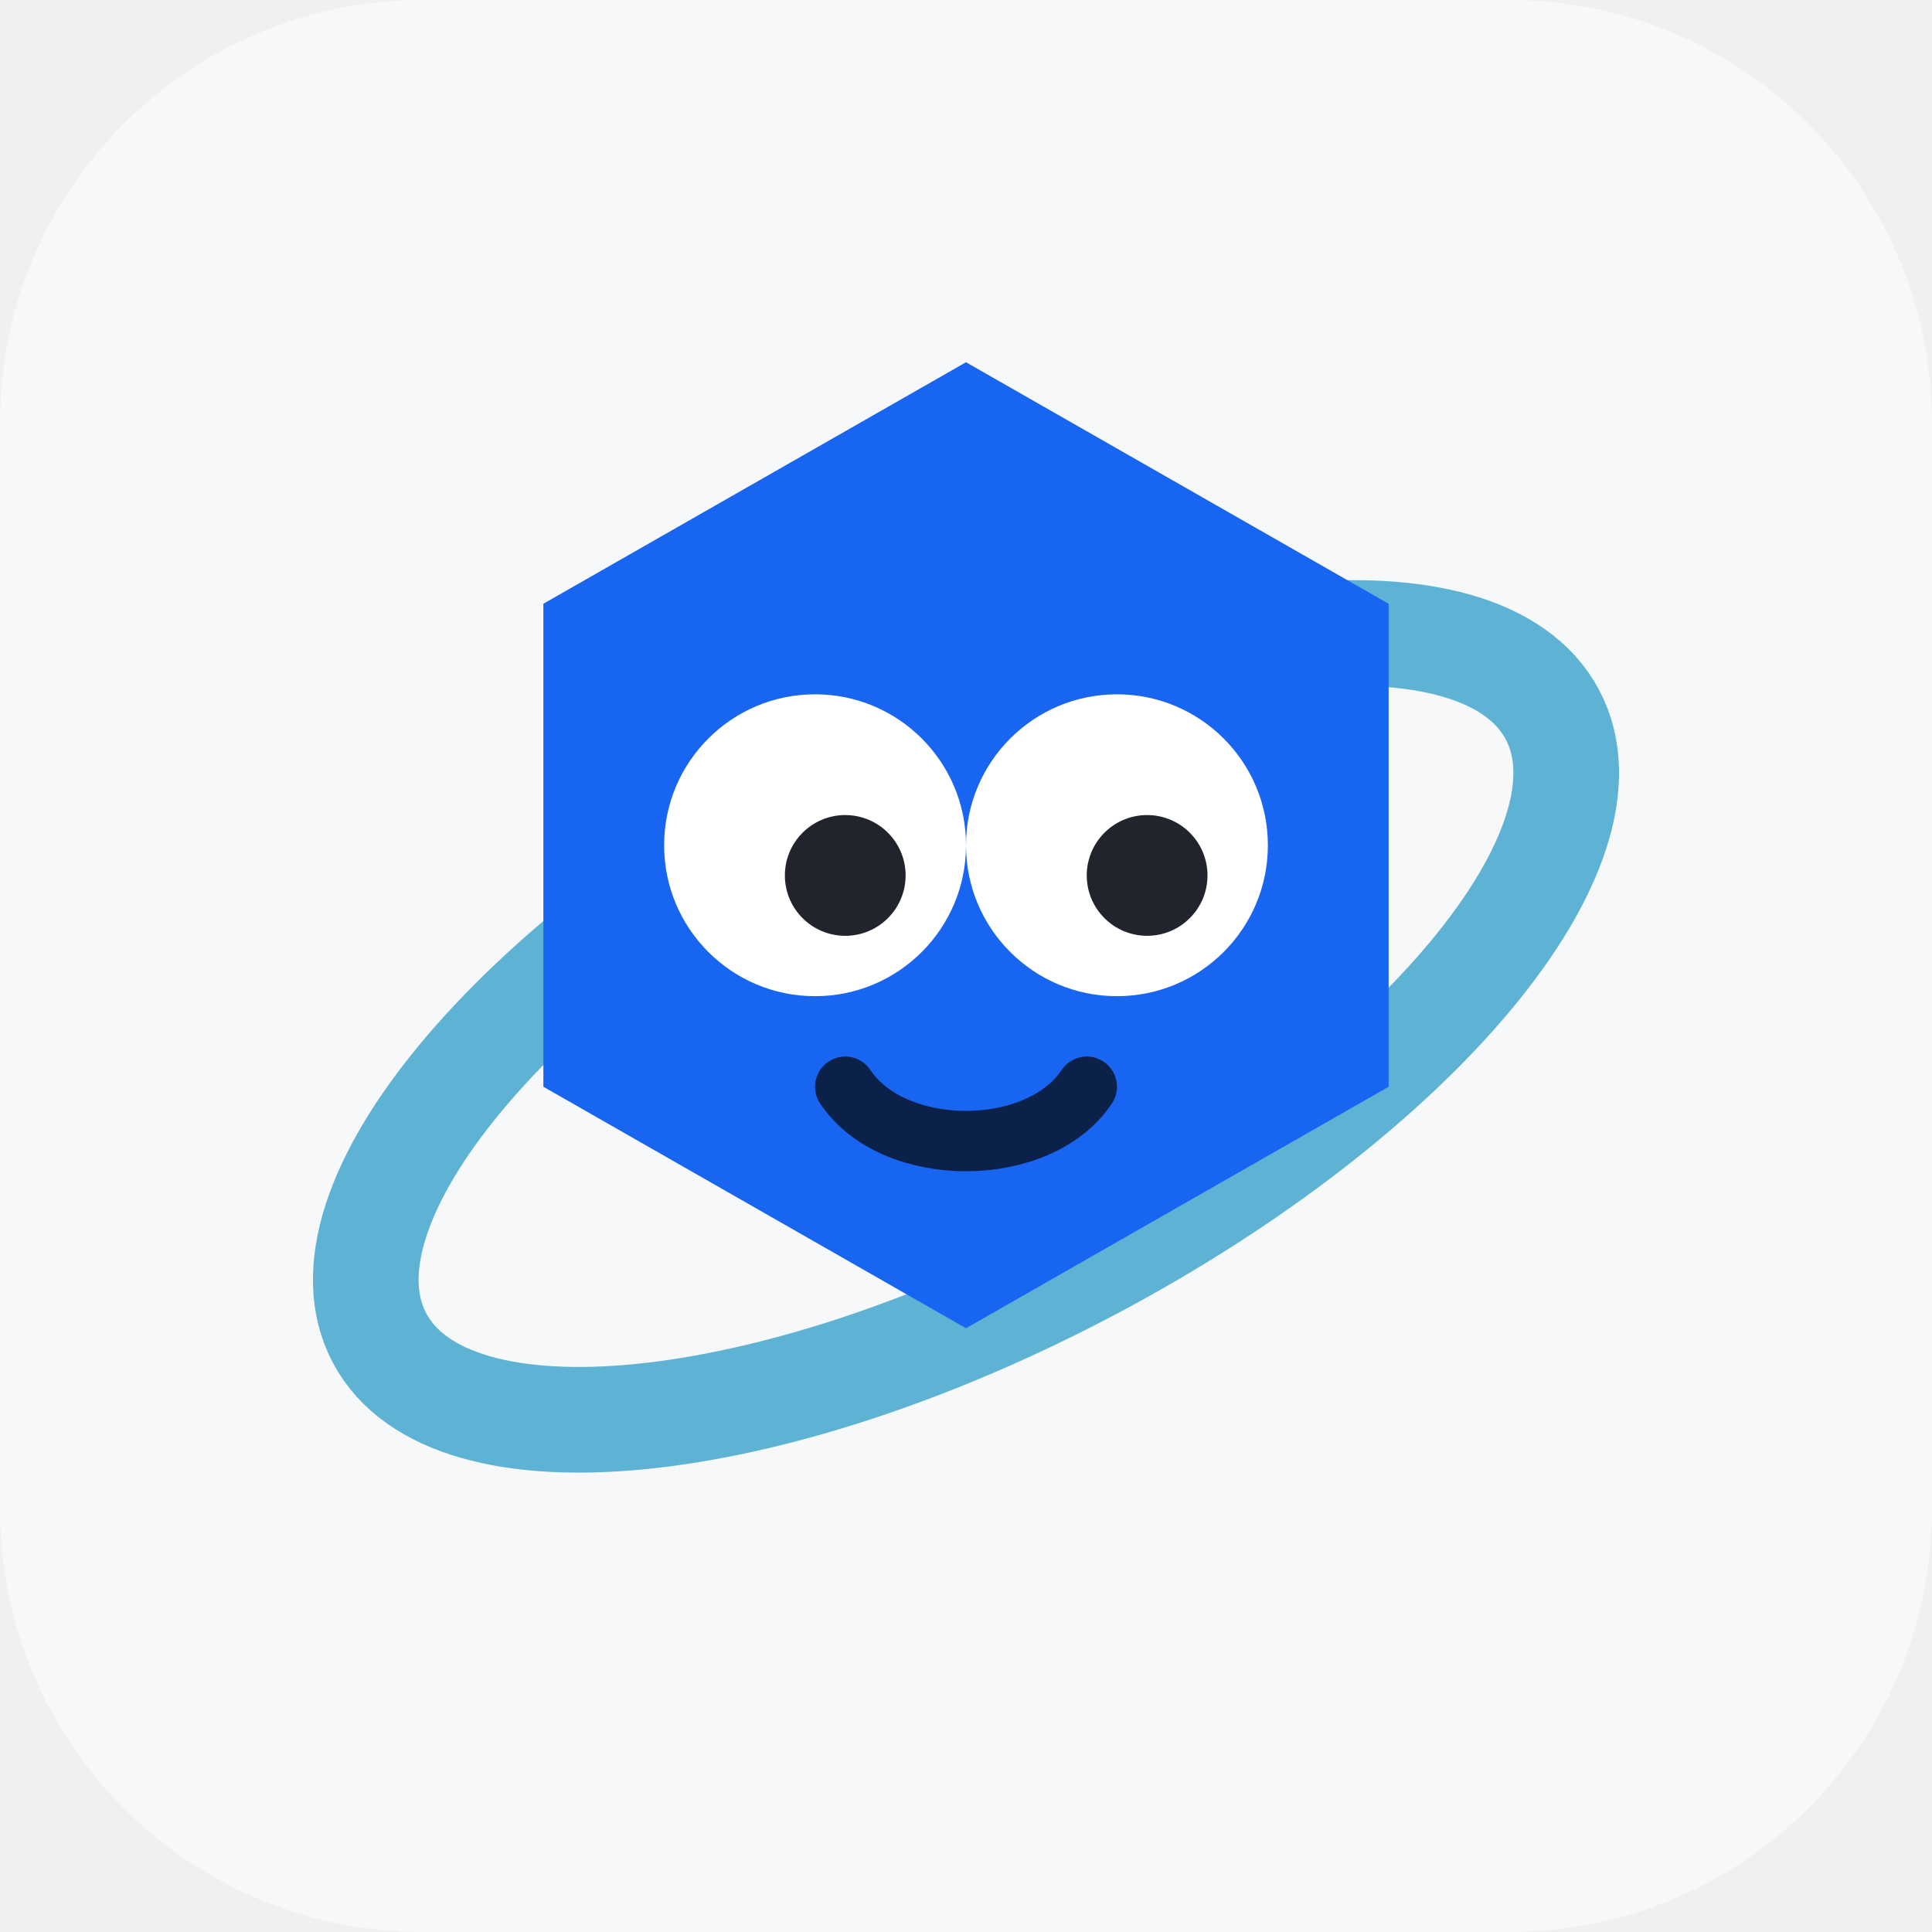
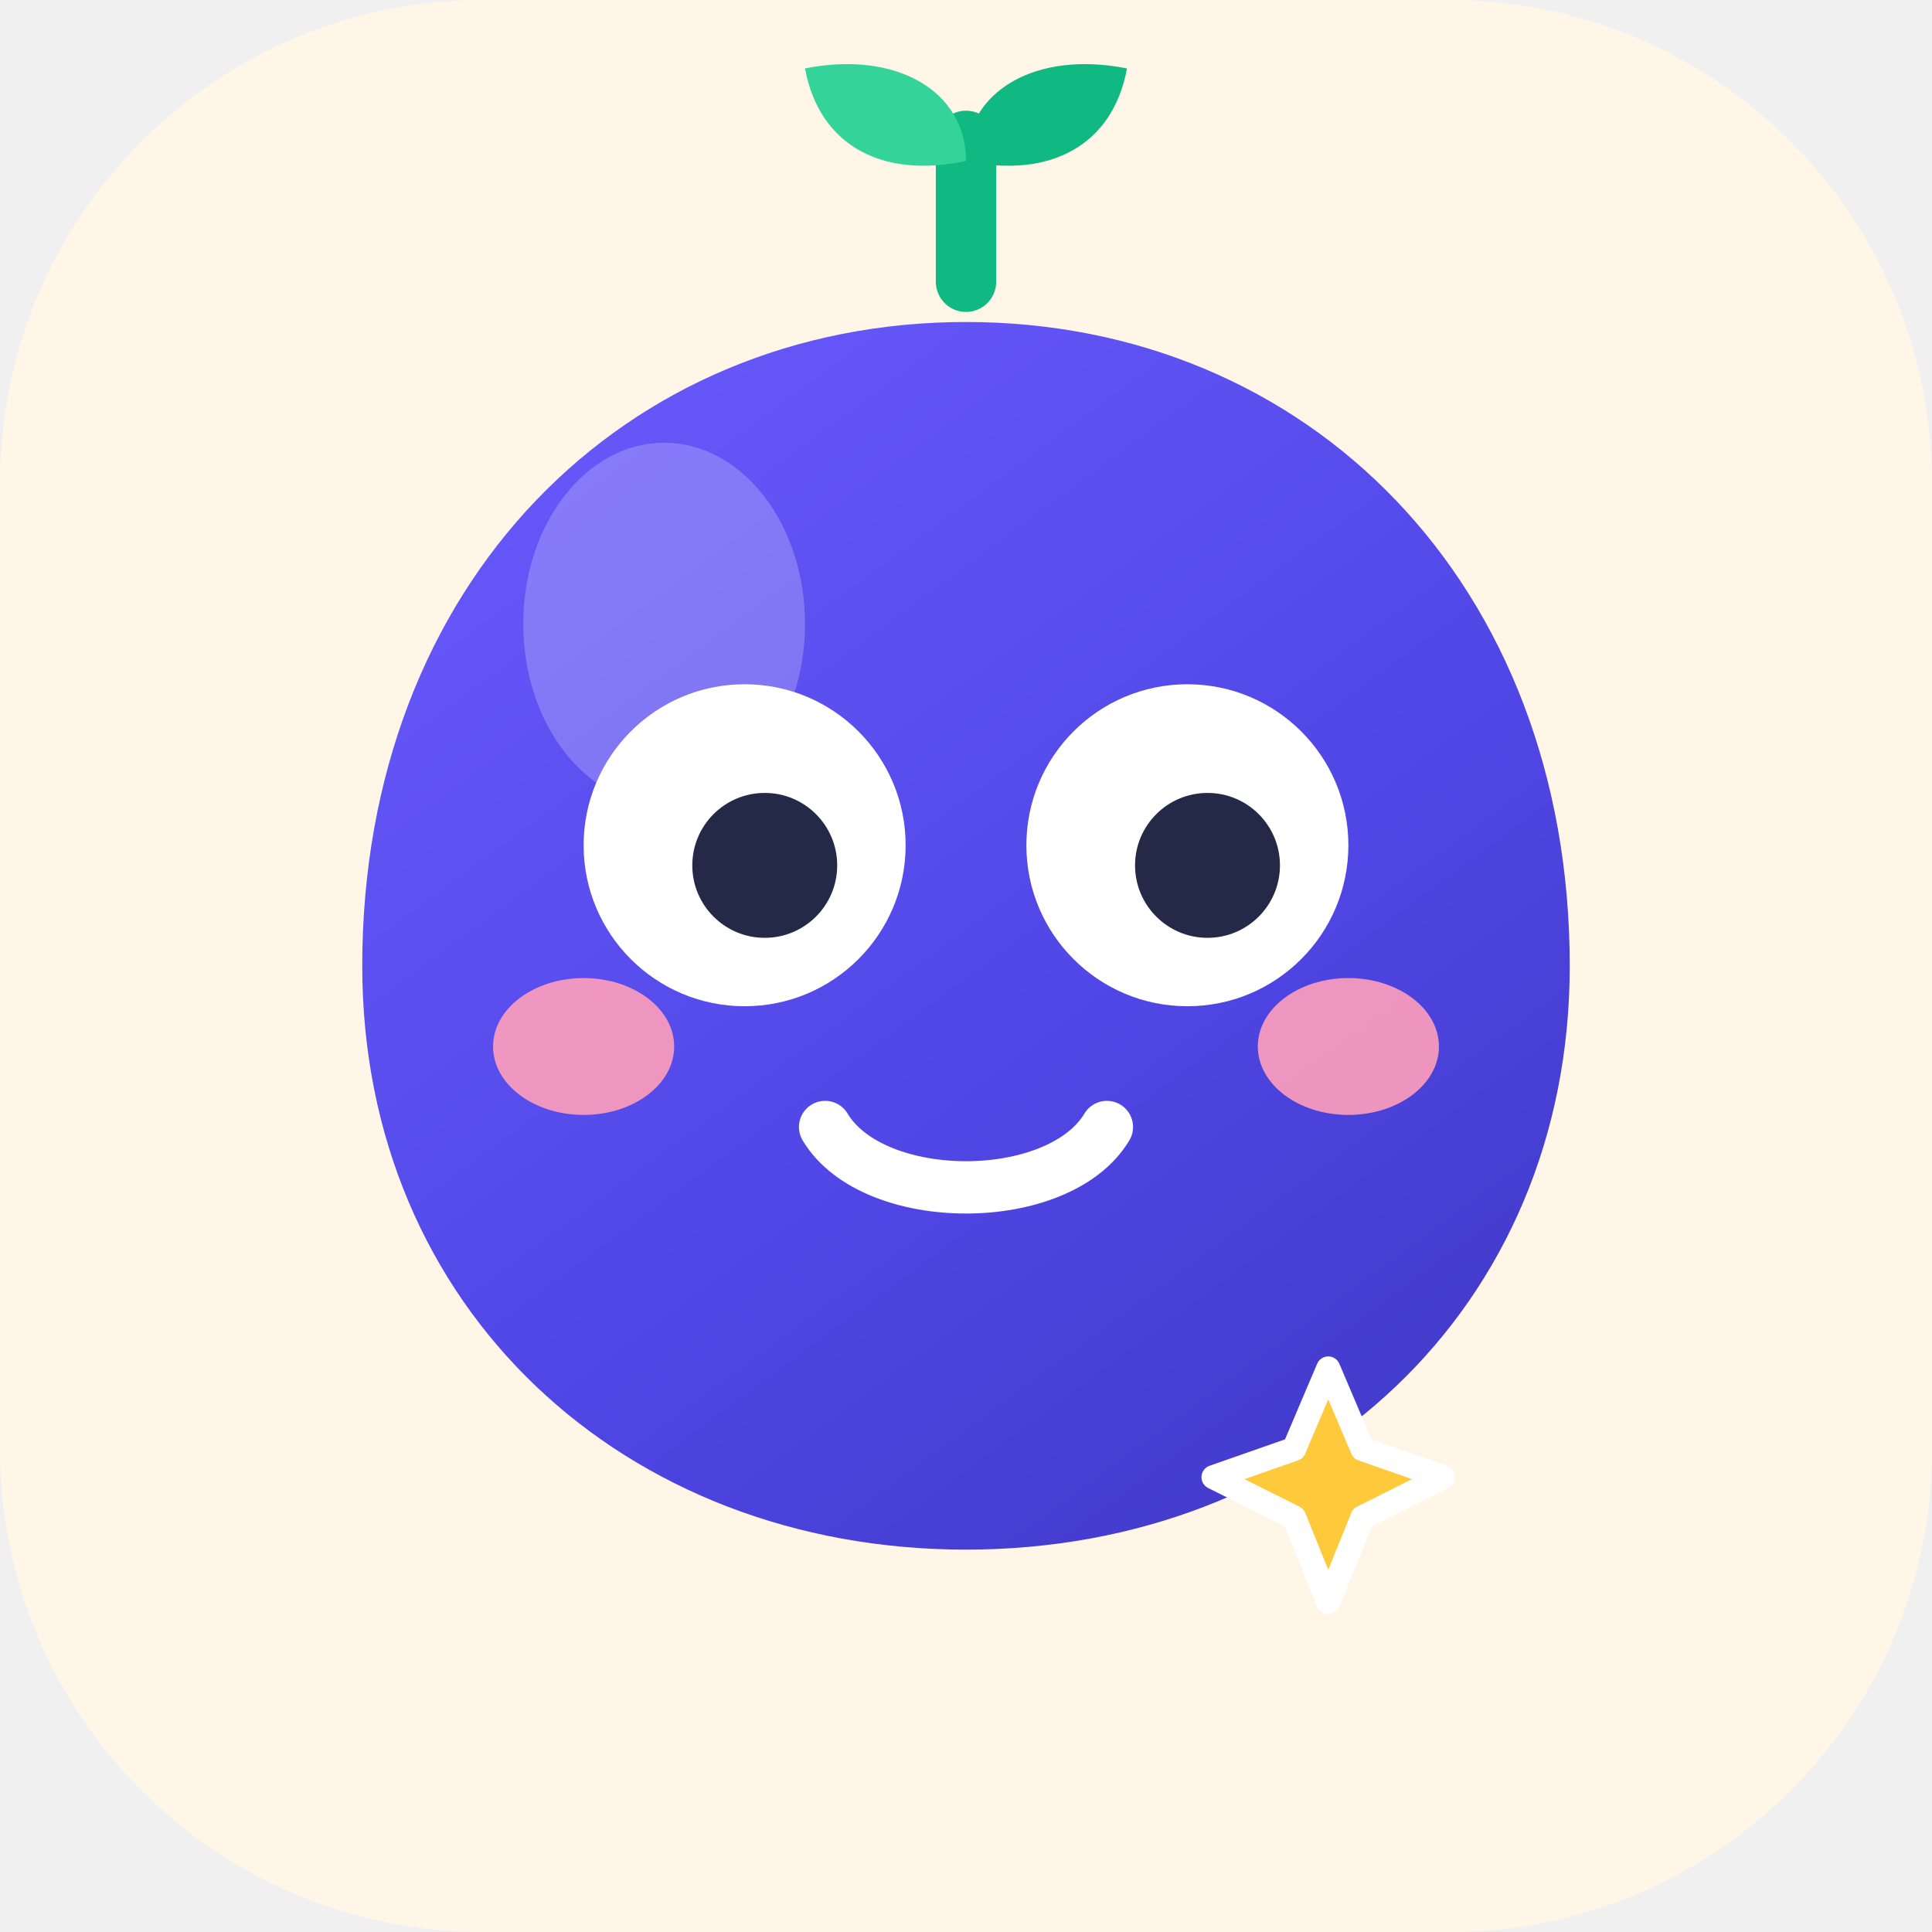
- <svg xmlns="http://www.w3.org/2000/svg" viewBox="0 0 64 64" fill="none">
-   <rect width="64" height="64" rx="14" fill="#f7f8fa" />
-   <ellipse cx="32" cy="34" rx="22" ry="9" transform="rotate(-28 32 34)" stroke="#5eb3d4" stroke-width="3.5" fill="none" />
-   <path d="M32 12l14 8v16l-14 8-14-8V20l14-8z" fill="#1865f2" />
-   <circle cx="27" cy="28" r="5" fill="#fff" />
-   <circle cx="37" cy="28" r="5" fill="#fff" />
-   <circle cx="28" cy="29" r="2" fill="#21242c" />
-   <circle cx="38" cy="29" r="2" fill="#21242c" />
-   <path d="M28 36c1.6 2.4 6.4 2.4 8 0" stroke="#0b2149" stroke-width="2" stroke-linecap="round" fill="none" />
+ <svg xmlns="http://www.w3.org/2000/svg" viewBox="0 0 96 96" fill="none">
+   <defs>
+     <linearGradient id="fav-body" x1="20" y1="12" x2="76" y2="88" gradientUnits="userSpaceOnUse">
+       <stop stop-color="#6D5CFF" />
+       <stop offset="0.55" stop-color="#4F46E5" />
+       <stop offset="1" stop-color="#3B33B8" />
+     </linearGradient>
+   </defs>
+   <rect width="96" height="96" rx="24" fill="#FFF6E8" />
+   <path d="M48 16C65 16 78 29 78 48c0 17-13 29-30 29S18 65 18 48c0-19 13-32 30-32z" fill="url(#fav-body)" />
+   <ellipse cx="33" cy="31" rx="7" ry="9" fill="#fff" opacity="0.22" />
+   <ellipse cx="29" cy="52" rx="4.5" ry="3.4" fill="#FF9EBB" opacity="0.9" />
+   <ellipse cx="67" cy="52" rx="4.5" ry="3.4" fill="#FF9EBB" opacity="0.9" />
+   <circle cx="37" cy="42" r="8" fill="#fff" />
+   <circle cx="59" cy="42" r="8" fill="#fff" />
+   <circle cx="38" cy="43" r="3.6" fill="#232946" />
+   <circle cx="60" cy="43" r="3.6" fill="#232946" />
+   <path d="M41 56c2.4 4 11.6 4 14 0" stroke="#fff" stroke-width="2.6" stroke-linecap="round" />
+   <path d="M48 14c0-3 0-5 0-7" stroke="#10B981" stroke-width="3" stroke-linecap="round" />
+   <path d="M48 8C48 4.5 44.5 2.5 40 3.4c.7 3.8 3.8 5.5 8 4.6z" fill="#34D399" />
+   <path d="M48 8c0-3.5 3.5-5.5 8-4.6-.7 3.8-3.8 5.5-8 4.6z" fill="#10B981" />
+   <path d="M66 68l1.7 4 4 1.4-4 2-1.7 4.2-1.7-4.2-4-2 4-1.4z" fill="#FFC93C" stroke="#fff" stroke-width="1.2" stroke-linejoin="round" />
</svg>
